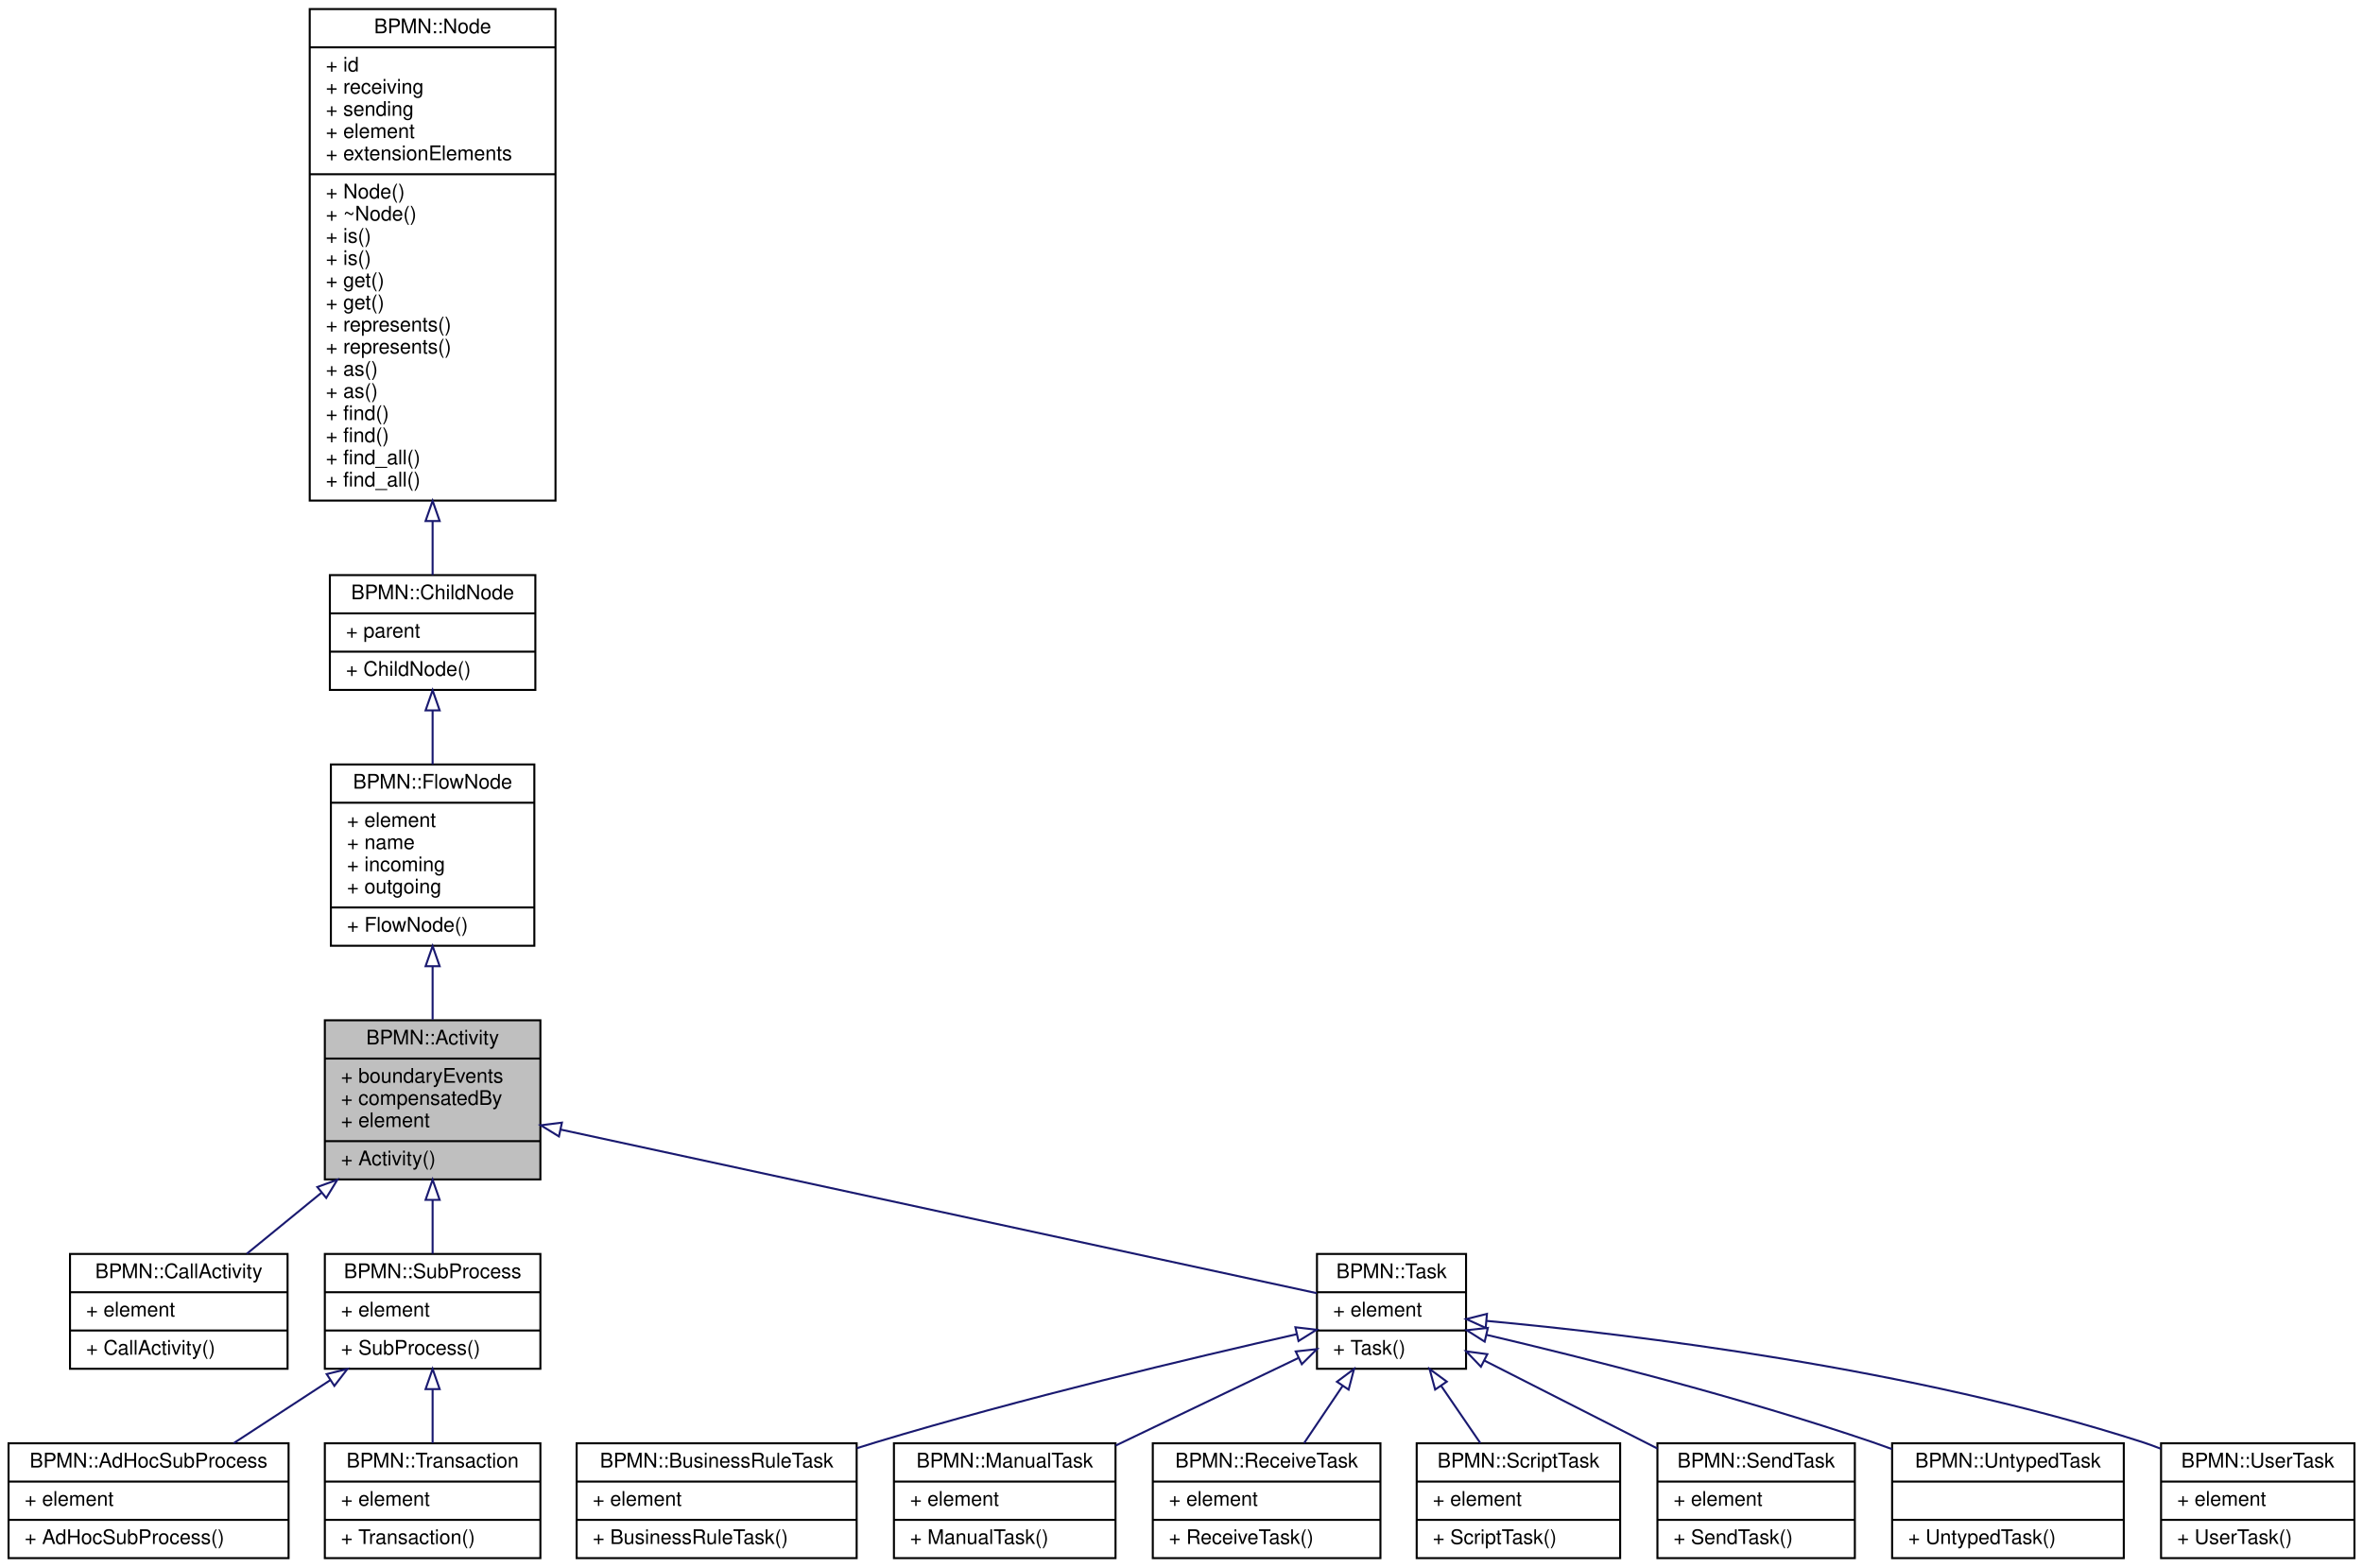
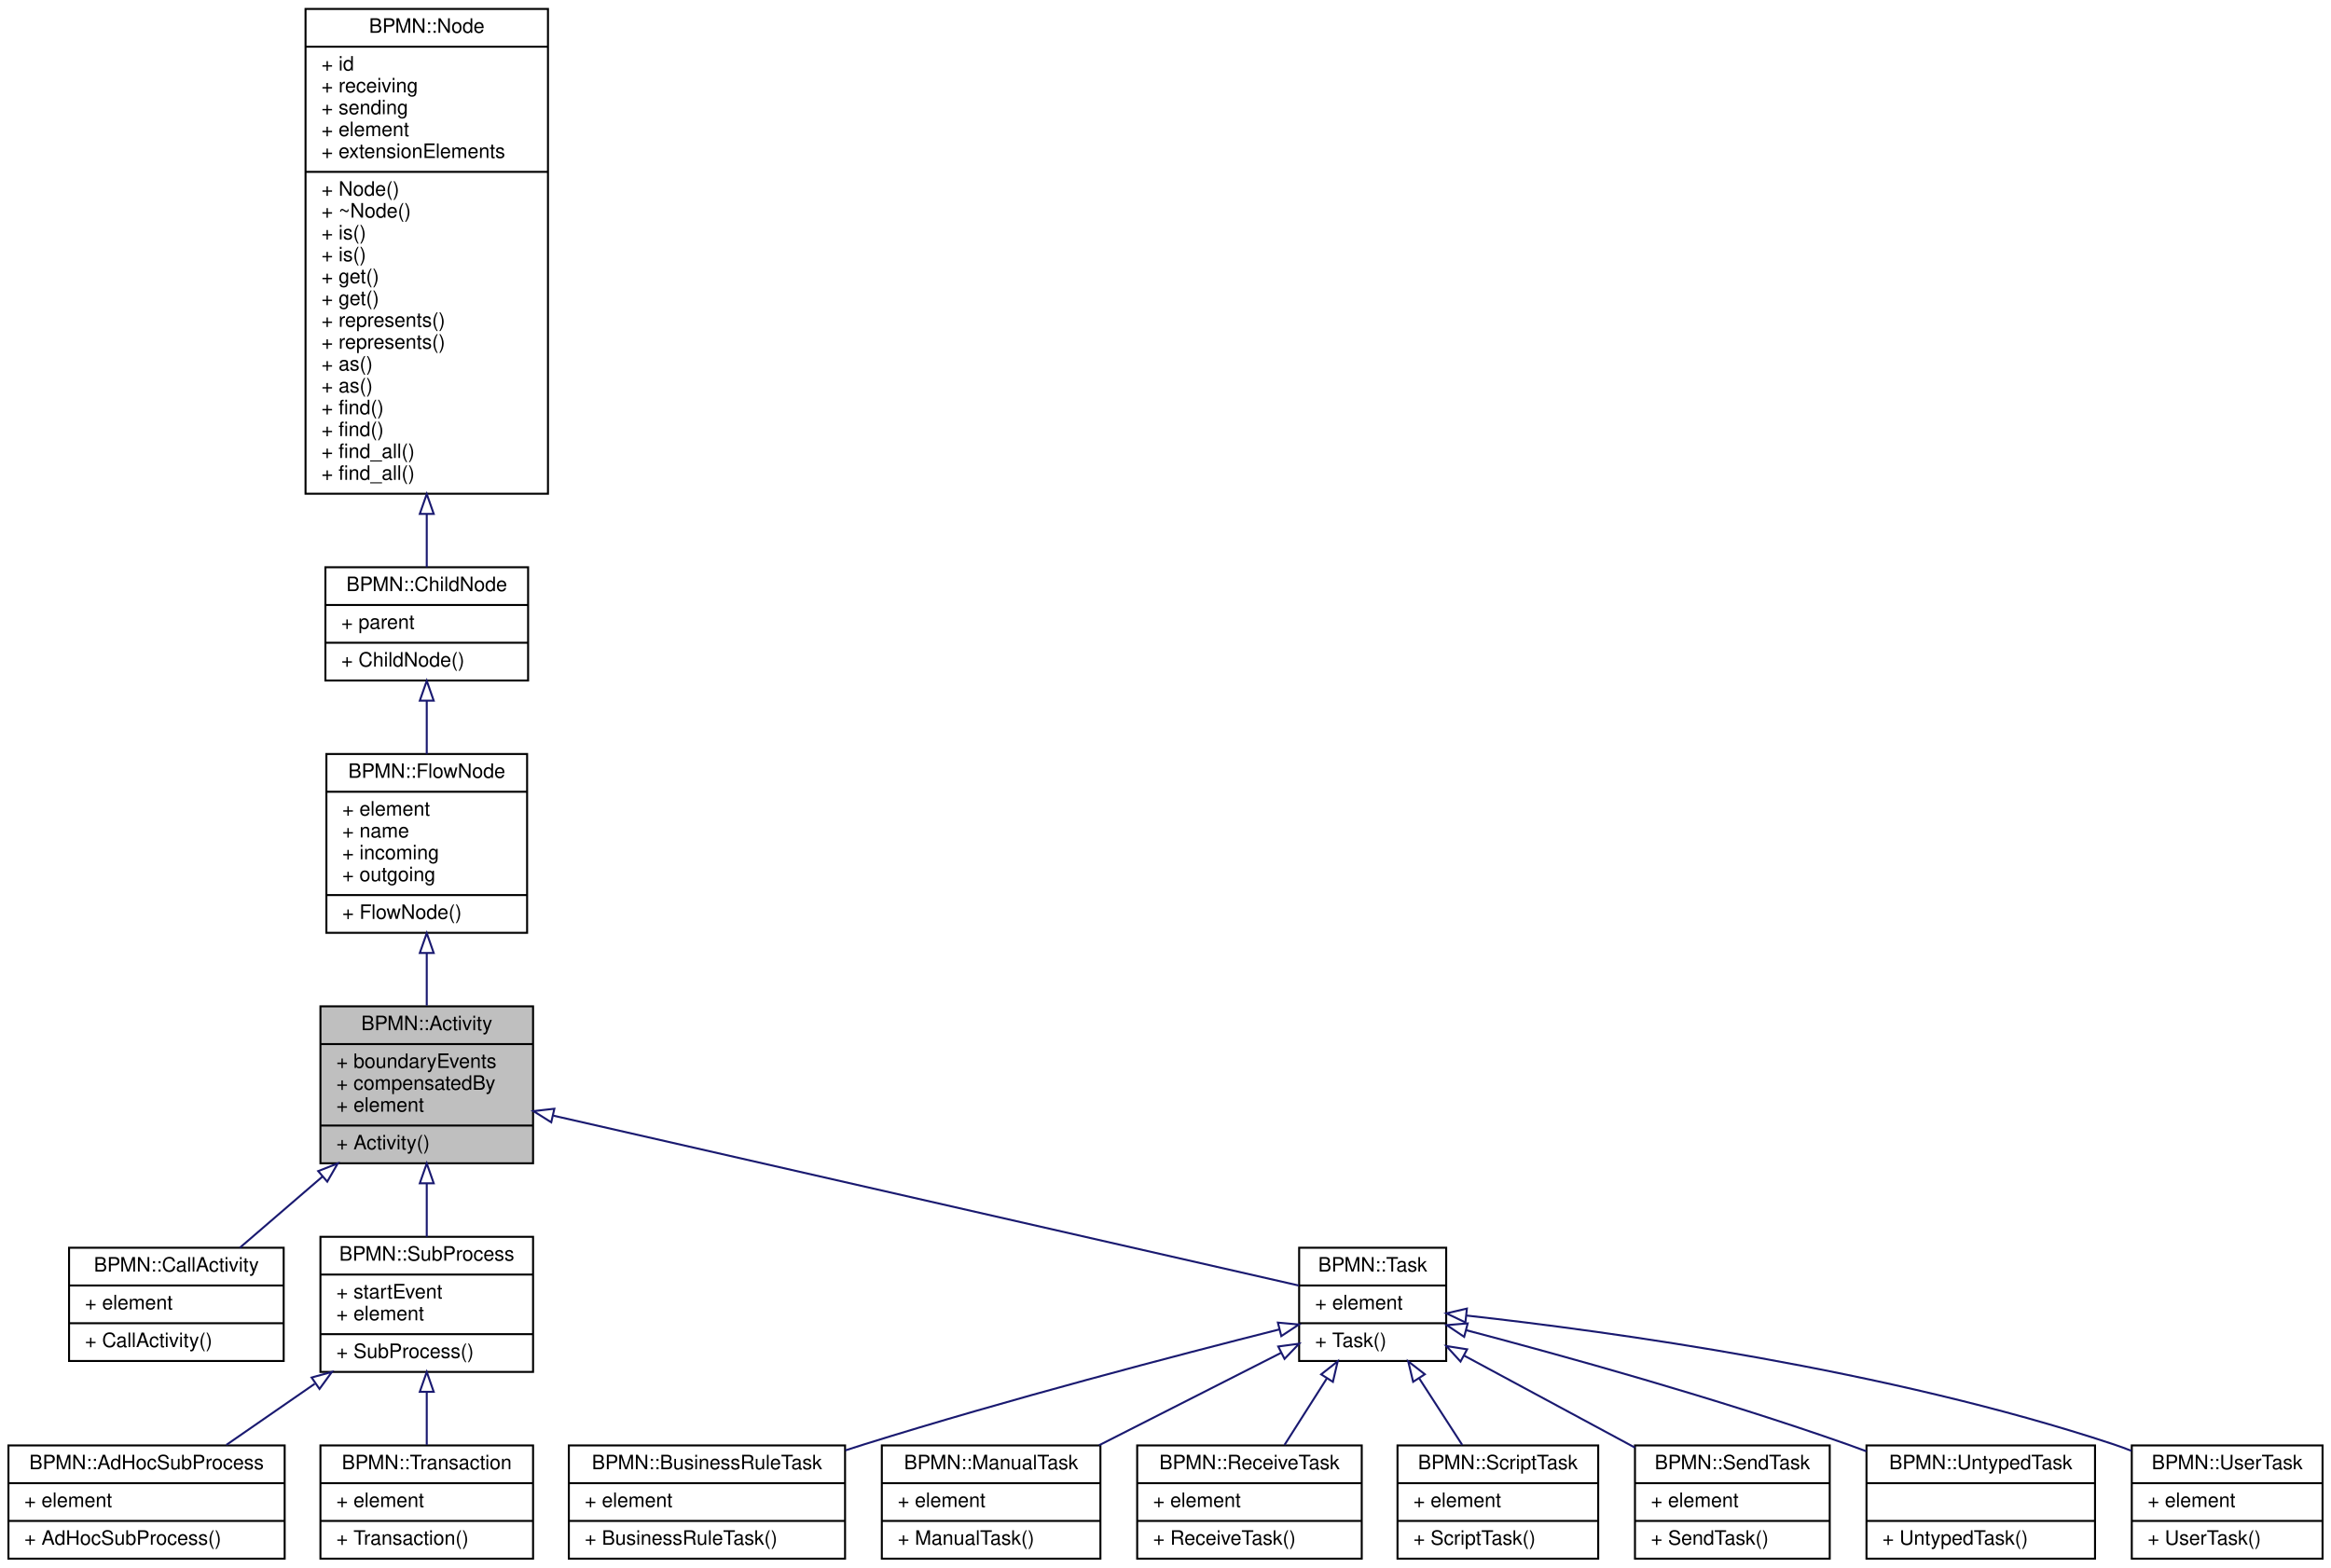
- <svg xmlns="http://www.w3.org/2000/svg" xmlns:xlink="http://www.w3.org/1999/xlink" width="1173pt" height="778pt" viewBox="0.00 0.00 1172.50 778.00">
-   <g id="graph0" class="graph" transform="scale(1 1) rotate(0) translate(4 774)">
+ <svg xmlns="http://www.w3.org/2000/svg" xmlns:xlink="http://www.w3.org/1999/xlink" width="1173pt" height="789pt" viewBox="0.00 0.00 1172.50 789.00">
+   <g id="graph0" class="graph" transform="scale(1 1) rotate(0) translate(4 785)">
    <g id="node1" class="node">
      <g id="a_node1">
        <a xlink:title=" ">
-           <polygon fill="#bfbfbf" stroke="black" points="157,-188.5 157,-267.5 264,-267.5 264,-188.5 157,-188.5" />
-           <text text-anchor="middle" x="210.5" y="-255.5" font-family="Helvetica,sans-Serif" font-size="10.00">BPMN::Activity</text>
-           <polyline fill="none" stroke="black" points="157,-248.5 264,-248.5 " />
-           <text text-anchor="start" x="165" y="-236.5" font-family="Helvetica,sans-Serif" font-size="10.00">+ boundaryEvents</text>
-           <text text-anchor="start" x="165" y="-225.5" font-family="Helvetica,sans-Serif" font-size="10.00">+ compensatedBy</text>
-           <text text-anchor="start" x="165" y="-214.5" font-family="Helvetica,sans-Serif" font-size="10.00">+ element</text>
-           <polyline fill="none" stroke="black" points="157,-207.5 264,-207.5 " />
-           <text text-anchor="start" x="165" y="-195.5" font-family="Helvetica,sans-Serif" font-size="10.00">+ Activity()</text>
+           <polygon fill="#bfbfbf" stroke="black" points="157,-199.5 157,-278.5 264,-278.5 264,-199.5 157,-199.5" />
+           <text text-anchor="middle" x="210.5" y="-266.5" font-family="Helvetica,sans-Serif" font-size="10.00">BPMN::Activity</text>
+           <polyline fill="none" stroke="black" points="157,-259.5 264,-259.5 " />
+           <text text-anchor="start" x="165" y="-247.5" font-family="Helvetica,sans-Serif" font-size="10.00">+ boundaryEvents</text>
+           <text text-anchor="start" x="165" y="-236.5" font-family="Helvetica,sans-Serif" font-size="10.00">+ compensatedBy</text>
+           <text text-anchor="start" x="165" y="-225.5" font-family="Helvetica,sans-Serif" font-size="10.00">+ element</text>
+           <polyline fill="none" stroke="black" points="157,-218.5 264,-218.5 " />
+           <text text-anchor="start" x="165" y="-206.5" font-family="Helvetica,sans-Serif" font-size="10.00">+ Activity()</text>
        </a>
      </g>
    </g>
    <g id="node5" class="node">
      <g id="a_node5">
        <a xlink:href="classBPMN_1_1CallActivity.html" target="_top" xlink:title=" ">
-           <polygon fill="none" stroke="black" points="30.5,-94.5 30.5,-151.5 138.5,-151.5 138.5,-94.5 30.5,-94.5" />
-           <text text-anchor="middle" x="84.5" y="-139.5" font-family="Helvetica,sans-Serif" font-size="10.00">BPMN::CallActivity</text>
-           <polyline fill="none" stroke="black" points="30.5,-132.5 138.5,-132.5 " />
-           <text text-anchor="start" x="38.5" y="-120.5" font-family="Helvetica,sans-Serif" font-size="10.00">+ element</text>
-           <polyline fill="none" stroke="black" points="30.5,-113.5 138.5,-113.5 " />
-           <text text-anchor="start" x="38.5" y="-101.5" font-family="Helvetica,sans-Serif" font-size="10.00">+ CallActivity()</text>
+           <polygon fill="none" stroke="black" points="30.5,-100 30.5,-157 138.5,-157 138.5,-100 30.5,-100" />
+           <text text-anchor="middle" x="84.5" y="-145" font-family="Helvetica,sans-Serif" font-size="10.00">BPMN::CallActivity</text>
+           <polyline fill="none" stroke="black" points="30.5,-138 138.5,-138 " />
+           <text text-anchor="start" x="38.5" y="-126" font-family="Helvetica,sans-Serif" font-size="10.00">+ element</text>
+           <polyline fill="none" stroke="black" points="30.5,-119 138.5,-119 " />
+           <text text-anchor="start" x="38.5" y="-107" font-family="Helvetica,sans-Serif" font-size="10.00">+ CallActivity()</text>
        </a>
      </g>
    </g>
    <g id="edge4" class="edge">
-       <path fill="none" stroke="midnightblue" d="M155.43,-181.98C142.78,-171.64 129.7,-160.95 118.27,-151.61" />
-       <polygon fill="none" stroke="midnightblue" points="153.27,-184.73 163.22,-188.35 157.7,-179.31 153.27,-184.73" />
+       <path fill="none" stroke="midnightblue" d="M157.98,-192.78C143.89,-180.64 129.08,-167.89 116.47,-157.03" />
+       <polygon fill="none" stroke="midnightblue" points="155.86,-195.57 165.72,-199.44 160.43,-190.26 155.86,-195.57" />
    </g>
    <g id="node6" class="node">
      <g id="a_node6">
        <a xlink:href="classBPMN_1_1SubProcess.html" target="_top" xlink:title=" ">
-           <polygon fill="none" stroke="black" points="157,-94.5 157,-151.5 264,-151.5 264,-94.5 157,-94.5" />
-           <text text-anchor="middle" x="210.5" y="-139.5" font-family="Helvetica,sans-Serif" font-size="10.00">BPMN::SubProcess</text>
-           <polyline fill="none" stroke="black" points="157,-132.5 264,-132.5 " />
+           <polygon fill="none" stroke="black" points="157,-94.5 157,-162.5 264,-162.5 264,-94.5 157,-94.5" />
+           <text text-anchor="middle" x="210.5" y="-150.5" font-family="Helvetica,sans-Serif" font-size="10.00">BPMN::SubProcess</text>
+           <polyline fill="none" stroke="black" points="157,-143.5 264,-143.5 " />
+           <text text-anchor="start" x="165" y="-131.5" font-family="Helvetica,sans-Serif" font-size="10.00">+ startEvent</text>
          <text text-anchor="start" x="165" y="-120.5" font-family="Helvetica,sans-Serif" font-size="10.00">+ element</text>
          <polyline fill="none" stroke="black" points="157,-113.5 264,-113.5 " />
          <text text-anchor="start" x="165" y="-101.5" font-family="Helvetica,sans-Serif" font-size="10.00">+ SubProcess()</text>
        </a>
      </g>
    </g>
    <g id="edge5" class="edge">
-       <path fill="none" stroke="midnightblue" d="M210.5,-178.16C210.5,-169.04 210.5,-159.81 210.5,-151.61" />
-       <polygon fill="none" stroke="midnightblue" points="207,-178.35 210.5,-188.35 214,-178.35 207,-178.35" />
+       <path fill="none" stroke="midnightblue" d="M210.5,-189.35C210.5,-180.28 210.5,-171 210.5,-162.54" />
+       <polygon fill="none" stroke="midnightblue" points="207,-189.44 210.5,-199.44 214,-189.44 207,-189.44" />
    </g>
    <g id="node9" class="node">
      <g id="a_node9">
        <a xlink:href="classBPMN_1_1Task.html" target="_top" xlink:title=" ">
-           <polygon fill="none" stroke="black" points="649.5,-94.5 649.5,-151.5 723.5,-151.5 723.5,-94.5 649.5,-94.5" />
-           <text text-anchor="middle" x="686.5" y="-139.5" font-family="Helvetica,sans-Serif" font-size="10.00">BPMN::Task</text>
-           <polyline fill="none" stroke="black" points="649.5,-132.5 723.5,-132.5 " />
-           <text text-anchor="start" x="657.5" y="-120.5" font-family="Helvetica,sans-Serif" font-size="10.00">+ element</text>
-           <polyline fill="none" stroke="black" points="649.5,-113.5 723.5,-113.5 " />
-           <text text-anchor="start" x="657.5" y="-101.5" font-family="Helvetica,sans-Serif" font-size="10.00">+ Task()</text>
+           <polygon fill="none" stroke="black" points="649.5,-100 649.5,-157 723.5,-157 723.5,-100 649.5,-100" />
+           <text text-anchor="middle" x="686.5" y="-145" font-family="Helvetica,sans-Serif" font-size="10.00">BPMN::Task</text>
+           <polyline fill="none" stroke="black" points="649.5,-138 723.5,-138 " />
+           <text text-anchor="start" x="657.5" y="-126" font-family="Helvetica,sans-Serif" font-size="10.00">+ element</text>
+           <polyline fill="none" stroke="black" points="649.5,-119 723.5,-119 " />
+           <text text-anchor="start" x="657.5" y="-107" font-family="Helvetica,sans-Serif" font-size="10.00">+ Task()</text>
        </a>
      </g>
    </g>
    <g id="edge8" class="edge">
-       <path fill="none" stroke="midnightblue" d="M274.23,-213.21C375.08,-191.39 568.29,-149.58 649.31,-132.05" />
-       <polygon fill="none" stroke="midnightblue" points="273.21,-209.85 264.18,-215.38 274.69,-216.69 273.21,-209.85" />
+       <path fill="none" stroke="midnightblue" d="M274.23,-223.47C375.08,-200.49 568.29,-156.44 649.31,-137.98" />
+       <polygon fill="none" stroke="midnightblue" points="273.15,-220.13 264.18,-225.76 274.71,-226.95 273.15,-220.13" />
    </g>
    <g id="node2" class="node">
      <g id="a_node2">
        <a xlink:href="classBPMN_1_1FlowNode.html" target="_top" xlink:title="Base class for BPMN elements that may contain incoming and outgoing sequence flows.">
-           <polygon fill="none" stroke="black" points="160,-304.5 160,-394.5 261,-394.5 261,-304.5 160,-304.5" />
-           <text text-anchor="middle" x="210.5" y="-382.5" font-family="Helvetica,sans-Serif" font-size="10.00">BPMN::FlowNode</text>
-           <polyline fill="none" stroke="black" points="160,-375.5 261,-375.5 " />
-           <text text-anchor="start" x="168" y="-363.5" font-family="Helvetica,sans-Serif" font-size="10.00">+ element</text>
-           <text text-anchor="start" x="168" y="-352.5" font-family="Helvetica,sans-Serif" font-size="10.00">+ name</text>
-           <text text-anchor="start" x="168" y="-341.5" font-family="Helvetica,sans-Serif" font-size="10.00">+ incoming</text>
-           <text text-anchor="start" x="168" y="-330.5" font-family="Helvetica,sans-Serif" font-size="10.00">+ outgoing</text>
-           <polyline fill="none" stroke="black" points="160,-323.5 261,-323.5 " />
-           <text text-anchor="start" x="168" y="-311.5" font-family="Helvetica,sans-Serif" font-size="10.00">+ FlowNode()</text>
+           <polygon fill="none" stroke="black" points="160,-315.5 160,-405.5 261,-405.5 261,-315.5 160,-315.5" />
+           <text text-anchor="middle" x="210.5" y="-393.5" font-family="Helvetica,sans-Serif" font-size="10.00">BPMN::FlowNode</text>
+           <polyline fill="none" stroke="black" points="160,-386.5 261,-386.5 " />
+           <text text-anchor="start" x="168" y="-374.5" font-family="Helvetica,sans-Serif" font-size="10.00">+ element</text>
+           <text text-anchor="start" x="168" y="-363.5" font-family="Helvetica,sans-Serif" font-size="10.00">+ name</text>
+           <text text-anchor="start" x="168" y="-352.5" font-family="Helvetica,sans-Serif" font-size="10.00">+ incoming</text>
+           <text text-anchor="start" x="168" y="-341.5" font-family="Helvetica,sans-Serif" font-size="10.00">+ outgoing</text>
+           <polyline fill="none" stroke="black" points="160,-334.5 261,-334.5 " />
+           <text text-anchor="start" x="168" y="-322.5" font-family="Helvetica,sans-Serif" font-size="10.00">+ FlowNode()</text>
        </a>
      </g>
    </g>
    <g id="edge1" class="edge">
-       <path fill="none" stroke="midnightblue" d="M210.5,-294.08C210.5,-285.23 210.5,-276.23 210.5,-267.86" />
-       <polygon fill="none" stroke="midnightblue" points="207,-294.34 210.5,-304.34 214,-294.34 207,-294.34" />
+       <path fill="none" stroke="midnightblue" d="M210.5,-305.08C210.5,-296.23 210.5,-287.23 210.5,-278.86" />
+       <polygon fill="none" stroke="midnightblue" points="207,-305.34 210.5,-315.34 214,-305.34 207,-305.34" />
    </g>
    <g id="node3" class="node">
      <g id="a_node3">
        <a xlink:href="classBPMN_1_1ChildNode.html" target="_top" xlink:title="Base class for BPMN elements within a Scope.">
-           <polygon fill="none" stroke="black" points="159.5,-431.5 159.5,-488.5 261.5,-488.5 261.5,-431.5 159.5,-431.5" />
-           <text text-anchor="middle" x="210.5" y="-476.5" font-family="Helvetica,sans-Serif" font-size="10.00">BPMN::ChildNode</text>
-           <polyline fill="none" stroke="black" points="159.5,-469.5 261.5,-469.5 " />
-           <text text-anchor="start" x="167.5" y="-457.5" font-family="Helvetica,sans-Serif" font-size="10.00">+ parent</text>
-           <polyline fill="none" stroke="black" points="159.5,-450.5 261.5,-450.5 " />
-           <text text-anchor="start" x="167.5" y="-438.5" font-family="Helvetica,sans-Serif" font-size="10.00">+ ChildNode()</text>
+           <polygon fill="none" stroke="black" points="159.5,-442.5 159.5,-499.5 261.5,-499.5 261.5,-442.5 159.5,-442.5" />
+           <text text-anchor="middle" x="210.5" y="-487.5" font-family="Helvetica,sans-Serif" font-size="10.00">BPMN::ChildNode</text>
+           <polyline fill="none" stroke="black" points="159.5,-480.5 261.5,-480.5 " />
+           <text text-anchor="start" x="167.5" y="-468.5" font-family="Helvetica,sans-Serif" font-size="10.00">+ parent</text>
+           <polyline fill="none" stroke="black" points="159.5,-461.5 261.5,-461.5 " />
+           <text text-anchor="start" x="167.5" y="-449.5" font-family="Helvetica,sans-Serif" font-size="10.00">+ ChildNode()</text>
        </a>
      </g>
    </g>
    <g id="edge2" class="edge">
-       <path fill="none" stroke="midnightblue" d="M210.5,-421.21C210.5,-412.61 210.5,-403.39 210.5,-394.55" />
-       <polygon fill="none" stroke="midnightblue" points="207,-421.34 210.5,-431.34 214,-421.34 207,-421.34" />
+       <path fill="none" stroke="midnightblue" d="M210.5,-432.21C210.5,-423.61 210.5,-414.39 210.5,-405.55" />
+       <polygon fill="none" stroke="midnightblue" points="207,-432.34 210.5,-442.34 214,-432.34 207,-432.34" />
    </g>
    <g id="node4" class="node">
      <g id="a_node4">
        <a xlink:href="classBPMN_1_1Node.html" target="_top" xlink:title="Base class for all elements in a BPMN model.">
-           <polygon fill="none" stroke="black" points="149.5,-525.5 149.5,-769.5 271.5,-769.5 271.5,-525.5 149.5,-525.5" />
-           <text text-anchor="middle" x="210.5" y="-757.5" font-family="Helvetica,sans-Serif" font-size="10.00">BPMN::Node</text>
-           <polyline fill="none" stroke="black" points="149.5,-750.5 271.5,-750.5 " />
-           <text text-anchor="start" x="157.5" y="-738.5" font-family="Helvetica,sans-Serif" font-size="10.00">+ id</text>
-           <text text-anchor="start" x="157.5" y="-727.5" font-family="Helvetica,sans-Serif" font-size="10.00">+ receiving</text>
-           <text text-anchor="start" x="157.5" y="-716.5" font-family="Helvetica,sans-Serif" font-size="10.00">+ sending</text>
-           <text text-anchor="start" x="157.5" y="-705.5" font-family="Helvetica,sans-Serif" font-size="10.00">+ element</text>
-           <text text-anchor="start" x="157.5" y="-694.5" font-family="Helvetica,sans-Serif" font-size="10.00">+ extensionElements</text>
-           <polyline fill="none" stroke="black" points="149.5,-687.5 271.5,-687.5 " />
-           <text text-anchor="start" x="157.5" y="-675.5" font-family="Helvetica,sans-Serif" font-size="10.00">+ Node()</text>
-           <text text-anchor="start" x="157.5" y="-664.5" font-family="Helvetica,sans-Serif" font-size="10.00">+ ~Node()</text>
+           <polygon fill="none" stroke="black" points="149.5,-536.5 149.5,-780.5 271.5,-780.5 271.5,-536.5 149.5,-536.5" />
+           <text text-anchor="middle" x="210.5" y="-768.5" font-family="Helvetica,sans-Serif" font-size="10.00">BPMN::Node</text>
+           <polyline fill="none" stroke="black" points="149.5,-761.5 271.5,-761.5 " />
+           <text text-anchor="start" x="157.5" y="-749.5" font-family="Helvetica,sans-Serif" font-size="10.00">+ id</text>
+           <text text-anchor="start" x="157.5" y="-738.5" font-family="Helvetica,sans-Serif" font-size="10.00">+ receiving</text>
+           <text text-anchor="start" x="157.5" y="-727.5" font-family="Helvetica,sans-Serif" font-size="10.00">+ sending</text>
+           <text text-anchor="start" x="157.5" y="-716.5" font-family="Helvetica,sans-Serif" font-size="10.00">+ element</text>
+           <text text-anchor="start" x="157.5" y="-705.5" font-family="Helvetica,sans-Serif" font-size="10.00">+ extensionElements</text>
+           <polyline fill="none" stroke="black" points="149.5,-698.5 271.5,-698.5 " />
+           <text text-anchor="start" x="157.5" y="-686.5" font-family="Helvetica,sans-Serif" font-size="10.00">+ Node()</text>
+           <text text-anchor="start" x="157.5" y="-675.5" font-family="Helvetica,sans-Serif" font-size="10.00">+ ~Node()</text>
+           <text text-anchor="start" x="157.5" y="-664.5" font-family="Helvetica,sans-Serif" font-size="10.00">+ is()</text>
          <text text-anchor="start" x="157.5" y="-653.5" font-family="Helvetica,sans-Serif" font-size="10.00">+ is()</text>
-           <text text-anchor="start" x="157.5" y="-642.5" font-family="Helvetica,sans-Serif" font-size="10.00">+ is()</text>
+           <text text-anchor="start" x="157.5" y="-642.5" font-family="Helvetica,sans-Serif" font-size="10.00">+ get()</text>
          <text text-anchor="start" x="157.5" y="-631.5" font-family="Helvetica,sans-Serif" font-size="10.00">+ get()</text>
-           <text text-anchor="start" x="157.5" y="-620.5" font-family="Helvetica,sans-Serif" font-size="10.00">+ get()</text>
+           <text text-anchor="start" x="157.5" y="-620.5" font-family="Helvetica,sans-Serif" font-size="10.00">+ represents()</text>
          <text text-anchor="start" x="157.5" y="-609.5" font-family="Helvetica,sans-Serif" font-size="10.00">+ represents()</text>
-           <text text-anchor="start" x="157.5" y="-598.5" font-family="Helvetica,sans-Serif" font-size="10.00">+ represents()</text>
+           <text text-anchor="start" x="157.5" y="-598.5" font-family="Helvetica,sans-Serif" font-size="10.00">+ as()</text>
          <text text-anchor="start" x="157.5" y="-587.5" font-family="Helvetica,sans-Serif" font-size="10.00">+ as()</text>
-           <text text-anchor="start" x="157.5" y="-576.5" font-family="Helvetica,sans-Serif" font-size="10.00">+ as()</text>
+           <text text-anchor="start" x="157.5" y="-576.5" font-family="Helvetica,sans-Serif" font-size="10.00">+ find()</text>
          <text text-anchor="start" x="157.5" y="-565.5" font-family="Helvetica,sans-Serif" font-size="10.00">+ find()</text>
-           <text text-anchor="start" x="157.5" y="-554.5" font-family="Helvetica,sans-Serif" font-size="10.00">+ find()</text>
+           <text text-anchor="start" x="157.5" y="-554.5" font-family="Helvetica,sans-Serif" font-size="10.00">+ find_all()</text>
          <text text-anchor="start" x="157.5" y="-543.5" font-family="Helvetica,sans-Serif" font-size="10.00">+ find_all()</text>
-           <text text-anchor="start" x="157.5" y="-532.5" font-family="Helvetica,sans-Serif" font-size="10.00">+ find_all()</text>
        </a>
      </g>
    </g>
    <g id="edge3" class="edge">
-       <path fill="none" stroke="midnightblue" d="M210.5,-515.34C210.5,-505.53 210.5,-496.42 210.5,-488.57" />
-       <polygon fill="none" stroke="midnightblue" points="207,-515.36 210.5,-525.36 214,-515.36 207,-515.36" />
+       <path fill="none" stroke="midnightblue" d="M210.5,-526.34C210.5,-516.53 210.5,-507.42 210.5,-499.57" />
+       <polygon fill="none" stroke="midnightblue" points="207,-526.36 210.5,-536.36 214,-526.36 207,-526.36" />
    </g>
    <g id="node7" class="node">
      <g id="a_node7">
        <a xlink:href="classBPMN_1_1AdHocSubProcess.html" target="_top" xlink:title=" ">
          <polygon fill="none" stroke="black" points="0,-0.5 0,-57.5 139,-57.5 139,-0.5 0,-0.5" />
          <text text-anchor="middle" x="69.5" y="-45.5" font-family="Helvetica,sans-Serif" font-size="10.00">BPMN::AdHocSubProcess</text>
          <polyline fill="none" stroke="black" points="0,-38.5 139,-38.5 " />
          <text text-anchor="start" x="8" y="-26.5" font-family="Helvetica,sans-Serif" font-size="10.00">+ element</text>
          <polyline fill="none" stroke="black" points="0,-19.5 139,-19.5 " />
          <text text-anchor="start" x="8" y="-7.5" font-family="Helvetica,sans-Serif" font-size="10.00">+ AdHocSubProcess()</text>
        </a>
      </g>
    </g>
    <g id="edge6" class="edge">
-       <path fill="none" stroke="midnightblue" d="M159.64,-88.82C143.94,-78.57 126.83,-67.41 111.77,-57.58" />
-       <polygon fill="none" stroke="midnightblue" points="157.91,-91.86 168.2,-94.4 161.73,-86 157.91,-91.86" />
+       <path fill="none" stroke="midnightblue" d="M154.13,-88.52C139.25,-78.23 123.5,-67.34 109.67,-57.78" />
+       <polygon fill="none" stroke="midnightblue" points="152.55,-91.68 162.76,-94.49 156.53,-85.92 152.55,-91.68" />
    </g>
    <g id="node8" class="node">
      <g id="a_node8">
        <a xlink:href="classBPMN_1_1Transaction.html" target="_top" xlink:title=" ">
          <polygon fill="none" stroke="black" points="157,-0.5 157,-57.5 264,-57.5 264,-0.5 157,-0.5" />
          <text text-anchor="middle" x="210.5" y="-45.5" font-family="Helvetica,sans-Serif" font-size="10.00">BPMN::Transaction</text>
          <polyline fill="none" stroke="black" points="157,-38.5 264,-38.5 " />
          <text text-anchor="start" x="165" y="-26.5" font-family="Helvetica,sans-Serif" font-size="10.00">+ element</text>
          <polyline fill="none" stroke="black" points="157,-19.5 264,-19.5 " />
          <text text-anchor="start" x="165" y="-7.5" font-family="Helvetica,sans-Serif" font-size="10.00">+ Transaction()</text>
        </a>
      </g>
    </g>
    <g id="edge7" class="edge">
-       <path fill="none" stroke="midnightblue" d="M210.5,-84.21C210.5,-75.29 210.5,-65.95 210.5,-57.58" />
-       <polygon fill="none" stroke="midnightblue" points="207,-84.4 210.5,-94.4 214,-84.4 207,-84.4" />
+       <path fill="none" stroke="midnightblue" d="M210.5,-84.45C210.5,-75.4 210.5,-66.09 210.5,-57.78" />
+       <polygon fill="none" stroke="midnightblue" points="207,-84.49 210.5,-94.49 214,-84.49 207,-84.49" />
    </g>
    <g id="node10" class="node">
      <g id="a_node10">
        <a xlink:href="classBPMN_1_1BusinessRuleTask.html" target="_top" xlink:title=" ">
          <polygon fill="none" stroke="black" points="282,-0.5 282,-57.5 421,-57.5 421,-0.5 282,-0.5" />
          <text text-anchor="middle" x="351.5" y="-45.5" font-family="Helvetica,sans-Serif" font-size="10.00">BPMN::BusinessRuleTask</text>
          <polyline fill="none" stroke="black" points="282,-38.5 421,-38.5 " />
          <text text-anchor="start" x="290" y="-26.5" font-family="Helvetica,sans-Serif" font-size="10.00">+ element</text>
          <polyline fill="none" stroke="black" points="282,-19.5 421,-19.5 " />
          <text text-anchor="start" x="290" y="-7.5" font-family="Helvetica,sans-Serif" font-size="10.00">+ BusinessRuleTask()</text>
        </a>
      </g>
    </g>
    <g id="edge9" class="edge">
-       <path fill="none" stroke="midnightblue" d="M639.45,-111.66C587.82,-99.98 502.67,-79.76 430.5,-58 427.43,-57.08 424.31,-56.1 421.17,-55.1" />
-       <polygon fill="none" stroke="midnightblue" points="638.79,-115.1 649.31,-113.88 640.33,-108.27 638.79,-115.1" />
+       <path fill="none" stroke="midnightblue" d="M639.51,-115.88C587.93,-102.86 502.82,-80.6 430.5,-58 427.44,-57.05 424.33,-56.05 421.19,-55.02" />
+       <polygon fill="none" stroke="midnightblue" points="638.81,-119.31 649.36,-118.36 640.52,-112.52 638.81,-119.31" />
    </g>
    <g id="node11" class="node">
      <g id="a_node11">
        <a xlink:href="classBPMN_1_1ManualTask.html" target="_top" xlink:title=" ">
          <polygon fill="none" stroke="black" points="439.5,-0.5 439.5,-57.5 549.5,-57.5 549.5,-0.5 439.5,-0.5" />
          <text text-anchor="middle" x="494.5" y="-45.5" font-family="Helvetica,sans-Serif" font-size="10.00">BPMN::ManualTask</text>
          <polyline fill="none" stroke="black" points="439.5,-38.5 549.5,-38.5 " />
          <text text-anchor="start" x="447.5" y="-26.5" font-family="Helvetica,sans-Serif" font-size="10.00">+ element</text>
          <polyline fill="none" stroke="black" points="439.5,-19.5 549.5,-19.5 " />
          <text text-anchor="start" x="447.5" y="-7.5" font-family="Helvetica,sans-Serif" font-size="10.00">+ ManualTask()</text>
        </a>
      </g>
    </g>
    <g id="edge10" class="edge">
-       <path fill="none" stroke="midnightblue" d="M640.16,-99.8C612.89,-86.73 578.25,-70.13 549.58,-56.39" />
-       <polygon fill="none" stroke="midnightblue" points="638.95,-103.1 649.48,-104.26 641.97,-96.78 638.95,-103.1" />
+       <path fill="none" stroke="midnightblue" d="M640.45,-104.12C612.9,-90.13 577.75,-72.28 548.85,-57.6" />
+       <polygon fill="none" stroke="midnightblue" points="638.98,-107.29 649.48,-108.7 642.15,-101.05 638.98,-107.29" />
    </g>
    <g id="node12" class="node">
      <g id="a_node12">
        <a xlink:href="classBPMN_1_1ReceiveTask.html" target="_top" xlink:title=" ">
          <polygon fill="none" stroke="black" points="568,-0.5 568,-57.5 681,-57.5 681,-0.5 568,-0.5" />
          <text text-anchor="middle" x="624.5" y="-45.5" font-family="Helvetica,sans-Serif" font-size="10.00">BPMN::ReceiveTask</text>
          <polyline fill="none" stroke="black" points="568,-38.5 681,-38.5 " />
          <text text-anchor="start" x="576" y="-26.5" font-family="Helvetica,sans-Serif" font-size="10.00">+ element</text>
          <polyline fill="none" stroke="black" points="568,-19.5 681,-19.5 " />
          <text text-anchor="start" x="576" y="-7.5" font-family="Helvetica,sans-Serif" font-size="10.00">+ ReceiveTask()</text>
        </a>
      </g>
    </g>
    <g id="edge11" class="edge">
-       <path fill="none" stroke="midnightblue" d="M662.2,-85.95C655.85,-76.52 649.1,-66.5 643.09,-57.58" />
-       <polygon fill="none" stroke="midnightblue" points="659.41,-88.06 667.9,-94.4 665.21,-84.15 659.41,-88.06" />
+       <path fill="none" stroke="midnightblue" d="M663.41,-91.19C656.38,-80.13 648.76,-68.15 642.14,-57.75" />
+       <polygon fill="none" stroke="midnightblue" points="660.58,-93.26 668.9,-99.82 666.49,-89.5 660.58,-93.26" />
    </g>
    <g id="node13" class="node">
      <g id="a_node13">
        <a xlink:href="classBPMN_1_1ScriptTask.html" target="_top" xlink:title=" ">
          <polygon fill="none" stroke="black" points="699,-0.5 699,-57.5 800,-57.5 800,-0.5 699,-0.5" />
          <text text-anchor="middle" x="749.5" y="-45.5" font-family="Helvetica,sans-Serif" font-size="10.00">BPMN::ScriptTask</text>
          <polyline fill="none" stroke="black" points="699,-38.5 800,-38.5 " />
          <text text-anchor="start" x="707" y="-26.5" font-family="Helvetica,sans-Serif" font-size="10.00">+ element</text>
          <polyline fill="none" stroke="black" points="699,-19.5 800,-19.5 " />
          <text text-anchor="start" x="707" y="-7.5" font-family="Helvetica,sans-Serif" font-size="10.00">+ ScriptTask()</text>
        </a>
      </g>
    </g>
    <g id="edge12" class="edge">
-       <path fill="none" stroke="midnightblue" d="M711.19,-85.95C717.65,-76.52 724.51,-66.5 730.61,-57.58" />
-       <polygon fill="none" stroke="midnightblue" points="708.16,-84.17 705.4,-94.4 713.94,-88.12 708.16,-84.17" />
+       <path fill="none" stroke="midnightblue" d="M709.96,-91.19C717.11,-80.13 724.85,-68.15 731.57,-57.75" />
+       <polygon fill="none" stroke="midnightblue" points="706.87,-89.52 704.38,-99.82 712.75,-93.32 706.87,-89.52" />
    </g>
    <g id="node14" class="node">
      <g id="a_node14">
        <a xlink:href="classBPMN_1_1SendTask.html" target="_top" xlink:title=" ">
          <polygon fill="none" stroke="black" points="818.5,-0.5 818.5,-57.5 916.5,-57.5 916.5,-0.5 818.5,-0.5" />
          <text text-anchor="middle" x="867.5" y="-45.5" font-family="Helvetica,sans-Serif" font-size="10.00">BPMN::SendTask</text>
          <polyline fill="none" stroke="black" points="818.5,-38.5 916.5,-38.5 " />
          <text text-anchor="start" x="826.5" y="-26.5" font-family="Helvetica,sans-Serif" font-size="10.00">+ element</text>
          <polyline fill="none" stroke="black" points="818.5,-19.5 916.5,-19.5 " />
          <text text-anchor="start" x="826.5" y="-7.5" font-family="Helvetica,sans-Serif" font-size="10.00">+ SendTask()</text>
        </a>
      </g>
    </g>
    <g id="edge13" class="edge">
-       <path fill="none" stroke="midnightblue" d="M732.56,-98.59C758.82,-85.24 791.72,-68.52 818.46,-54.93" />
-       <polygon fill="none" stroke="midnightblue" points="730.89,-95.51 723.56,-103.16 734.07,-101.75 730.89,-95.51" />
+       <path fill="none" stroke="midnightblue" d="M732.56,-102.69C758.82,-88.54 791.72,-70.82 818.46,-56.42" />
+       <polygon fill="none" stroke="midnightblue" points="730.71,-99.71 723.56,-107.53 734.03,-105.87 730.71,-99.71" />
    </g>
    <g id="node15" class="node">
      <g id="a_node15">
        <a xlink:href="classBPMN_1_1UntypedTask.html" target="_top" xlink:title=" ">
          <polygon fill="none" stroke="black" points="935,-0.5 935,-57.5 1050,-57.5 1050,-0.5 935,-0.5" />
          <text text-anchor="middle" x="992.5" y="-45.5" font-family="Helvetica,sans-Serif" font-size="10.00">BPMN::UntypedTask</text>
          <polyline fill="none" stroke="black" points="935,-38.5 1050,-38.5 " />
          <text text-anchor="middle" x="992.5" y="-26.5" font-family="Helvetica,sans-Serif" font-size="10.00"> </text>
          <polyline fill="none" stroke="black" points="935,-19.5 1050,-19.5 " />
          <text text-anchor="start" x="943" y="-7.5" font-family="Helvetica,sans-Serif" font-size="10.00">+ UntypedTask()</text>
        </a>
      </g>
    </g>
    <g id="edge14" class="edge">
-       <path fill="none" stroke="midnightblue" d="M733.73,-111.33C782.35,-99.9 860.03,-80.33 925.5,-58 928.6,-56.94 931.77,-55.81 934.95,-54.63" />
-       <polygon fill="none" stroke="midnightblue" points="732.75,-107.97 723.81,-113.65 734.34,-114.79 732.75,-107.97" />
+       <path fill="none" stroke="midnightblue" d="M733.67,-115.47C782.24,-102.69 859.88,-81.17 925.5,-58 928.59,-56.91 931.74,-55.75 934.92,-54.55" />
+       <polygon fill="none" stroke="midnightblue" points="732.55,-112.15 723.76,-118.06 734.32,-118.92 732.55,-112.15" />
    </g>
    <g id="node16" class="node">
      <g id="a_node16">
        <a xlink:href="classBPMN_1_1UserTask.html" target="_top" xlink:title=" ">
          <polygon fill="none" stroke="black" points="1068.5,-0.5 1068.5,-57.5 1164.5,-57.5 1164.5,-0.5 1068.5,-0.5" />
          <text text-anchor="middle" x="1116.5" y="-45.5" font-family="Helvetica,sans-Serif" font-size="10.00">BPMN::UserTask</text>
          <polyline fill="none" stroke="black" points="1068.5,-38.5 1164.5,-38.5 " />
          <text text-anchor="start" x="1076.5" y="-26.5" font-family="Helvetica,sans-Serif" font-size="10.00">+ element</text>
          <polyline fill="none" stroke="black" points="1068.5,-19.5 1164.5,-19.5 " />
          <text text-anchor="start" x="1076.5" y="-7.5" font-family="Helvetica,sans-Serif" font-size="10.00">+ UserTask()</text>
        </a>
      </g>
    </g>
    <g id="edge15" class="edge">
-       <path fill="none" stroke="midnightblue" d="M733.69,-118.27C805.5,-111.62 945.86,-94.81 1059.5,-58 1062.44,-57.05 1065.41,-55.97 1068.39,-54.8" />
-       <polygon fill="none" stroke="midnightblue" points="733.25,-114.79 723.61,-119.17 733.88,-121.76 733.25,-114.79" />
+       <path fill="none" stroke="midnightblue" d="M733.69,-122.88C805.49,-114.92 945.84,-95.72 1059.5,-58 1062.43,-57.03 1065.4,-55.93 1068.37,-54.75" />
+       <polygon fill="none" stroke="midnightblue" points="733.17,-119.41 723.6,-123.97 733.92,-126.37 733.17,-119.41" />
    </g>
  </g>
</svg>
